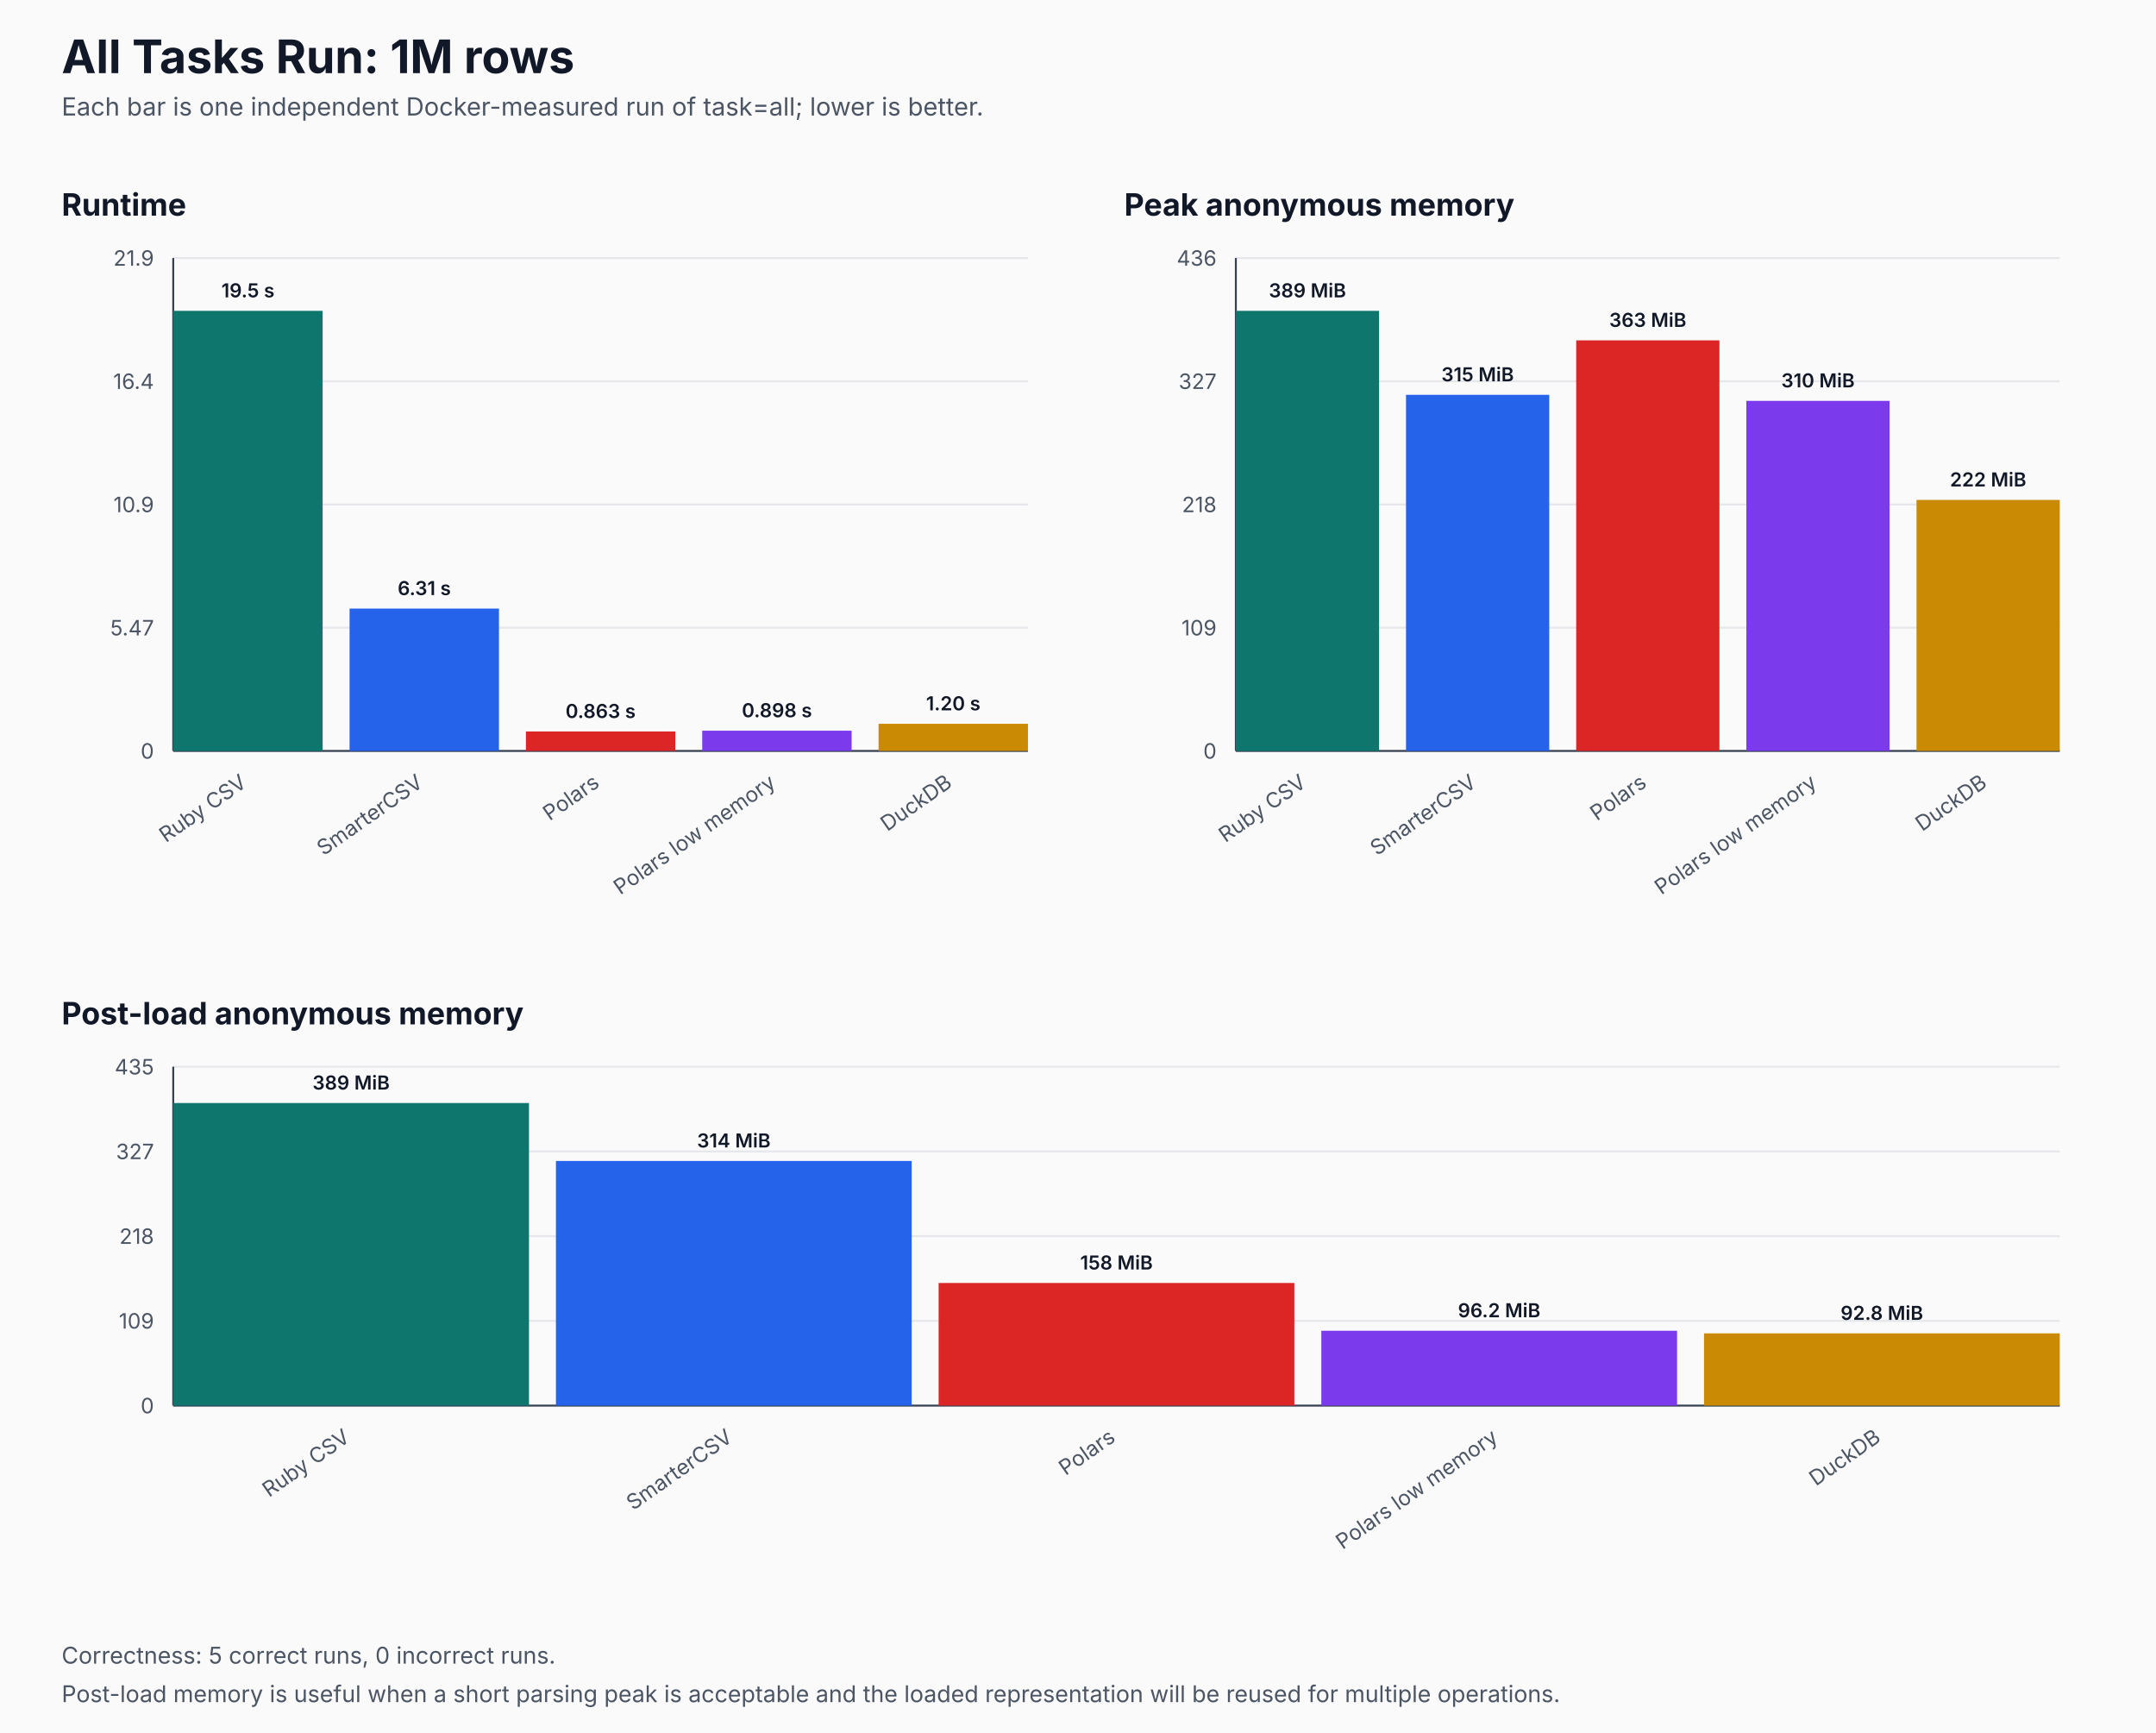
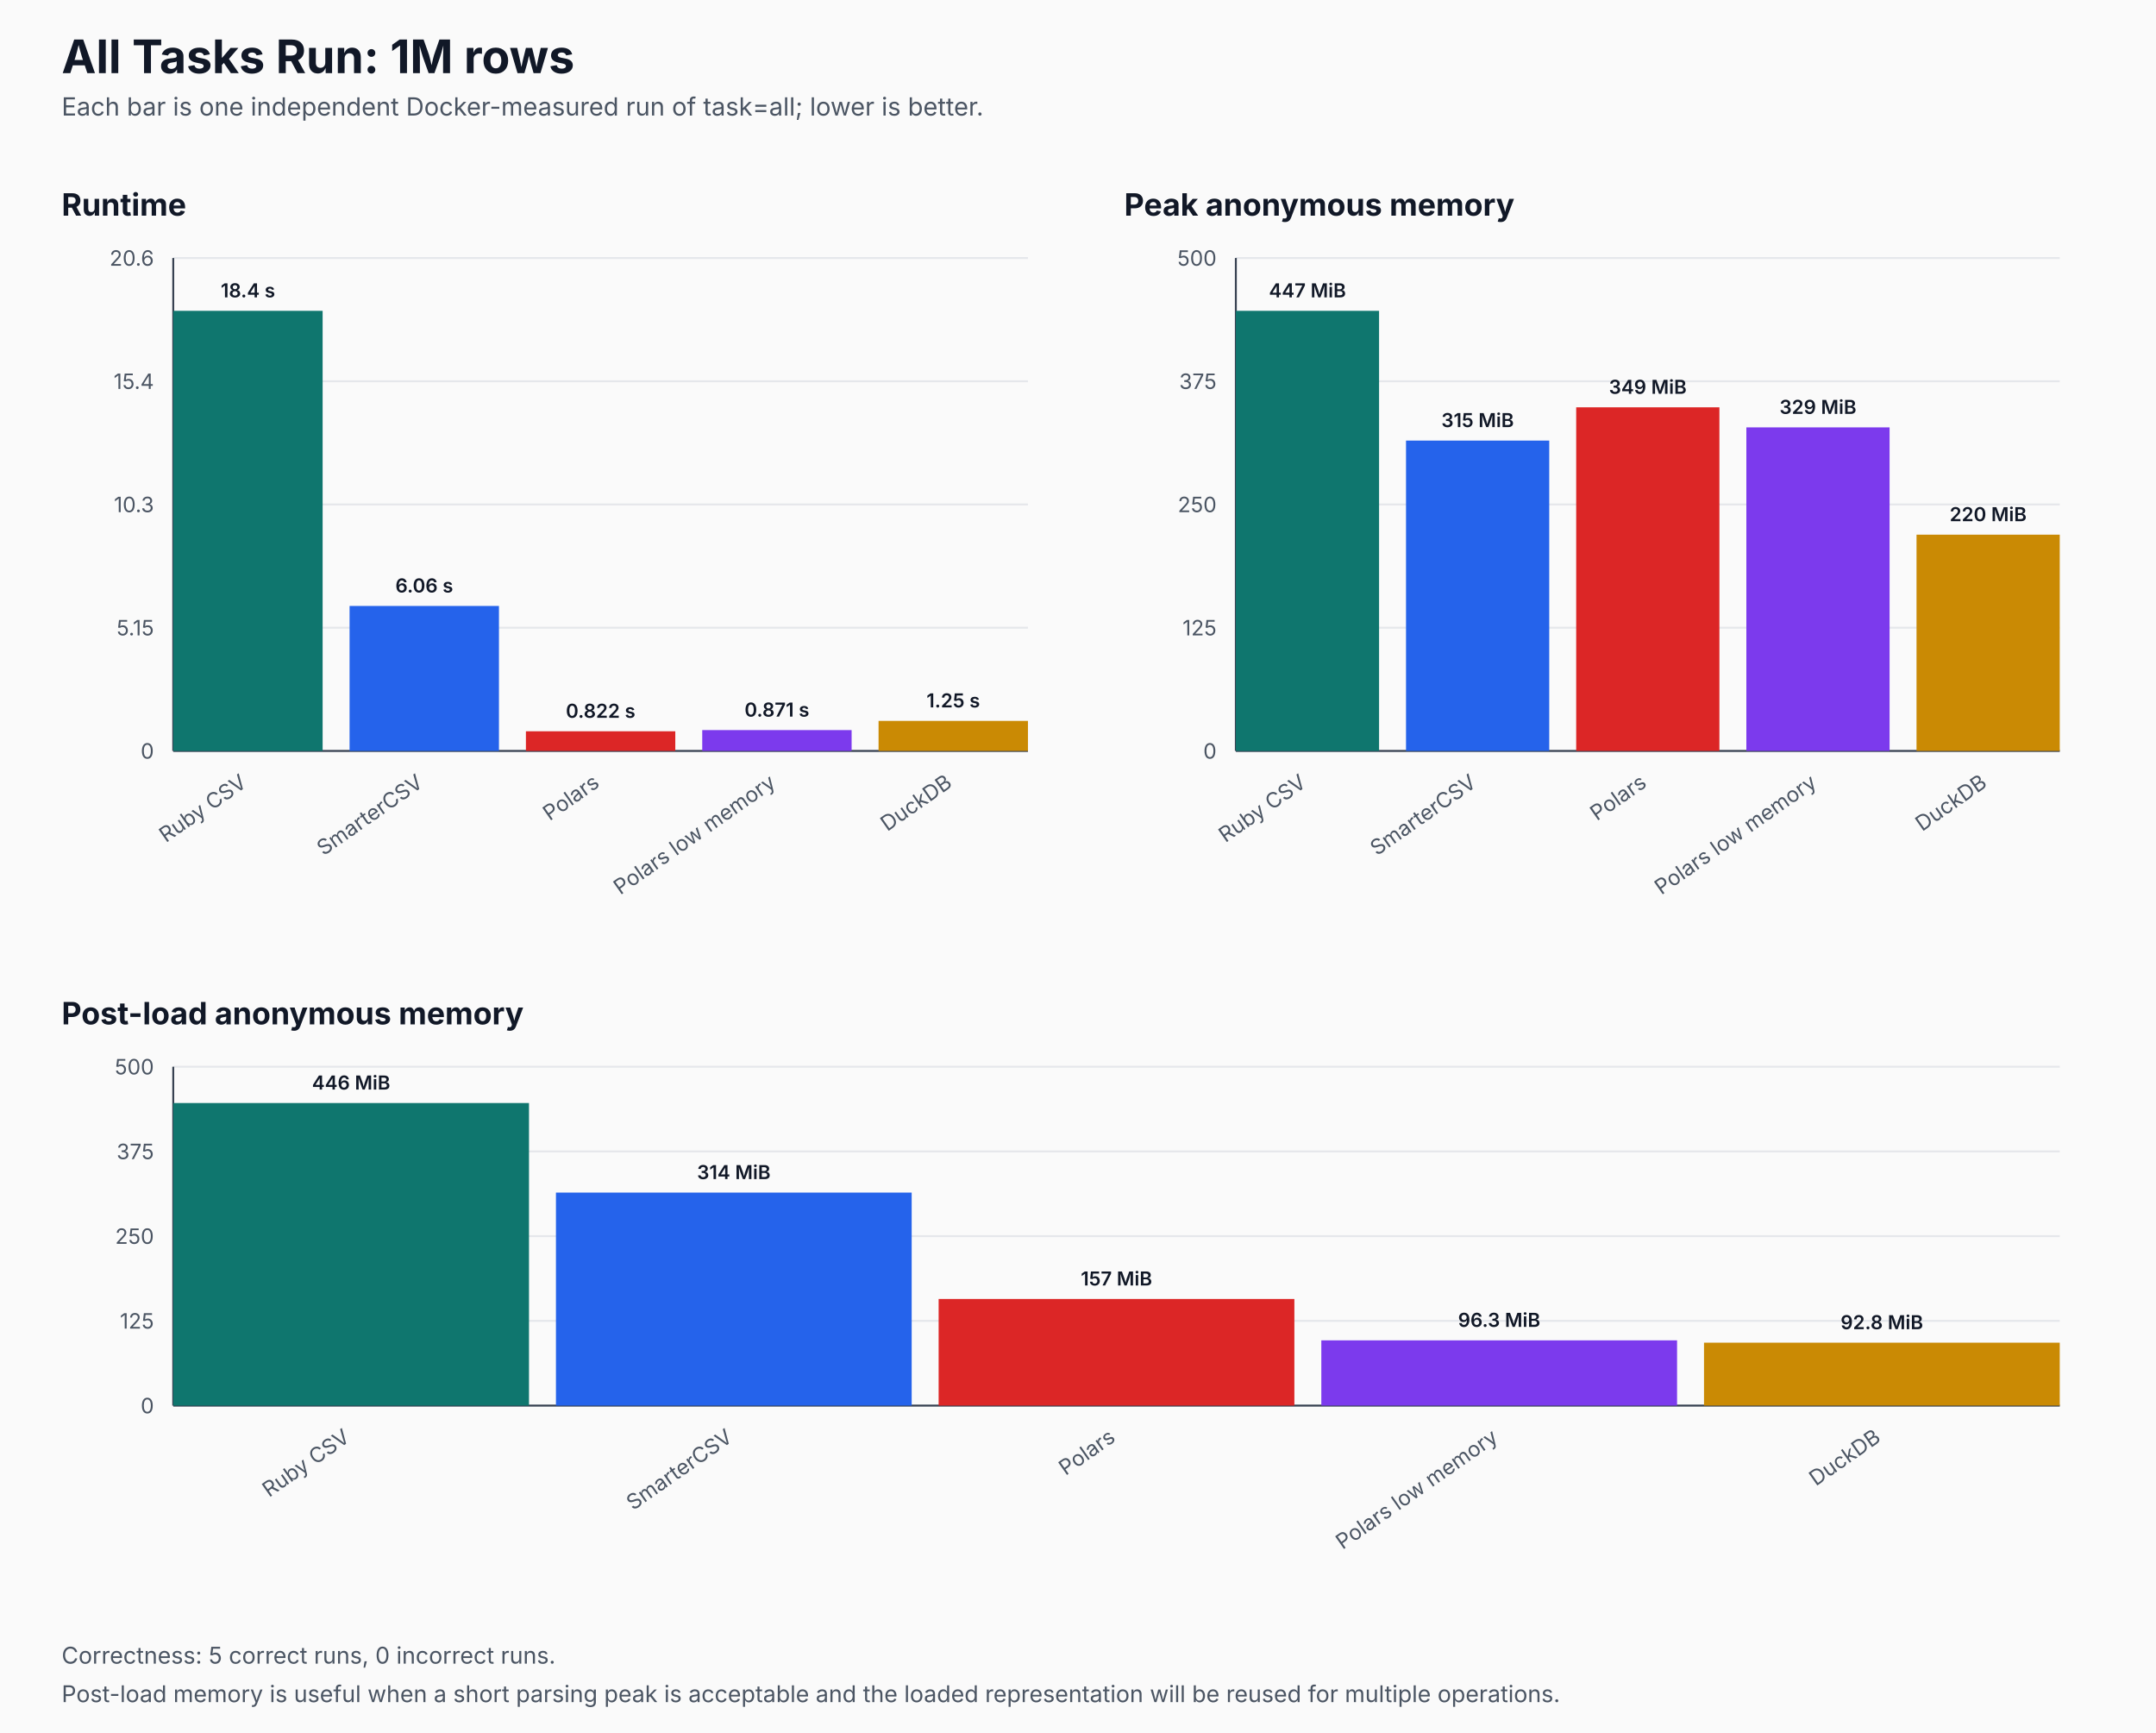
<svg xmlns="http://www.w3.org/2000/svg" width="1120" height="900" viewBox="0 0 1120 900" role="img" aria-label="All Tasks Run: 1M rows">
  <style>
    .bg { fill: #fafafa; }
    .title { fill: #111827; font: 700 24px system-ui, -apple-system, BlinkMacSystemFont, "Segoe UI", sans-serif; }
    .subtitle { fill: #4b5563; font: 400 13px system-ui, -apple-system, BlinkMacSystemFont, "Segoe UI", sans-serif; }
    .panel-title { fill: #111827; font: 700 16px system-ui, -apple-system, BlinkMacSystemFont, "Segoe UI", sans-serif; }
    .axis { stroke: #374151; stroke-width: 1; }
    .grid { stroke: #e5e7eb; stroke-width: 1; }
    .axis-label, .x-label { fill: #4b5563; font: 400 11px system-ui, -apple-system, BlinkMacSystemFont, "Segoe UI", sans-serif; }
    .value-label { fill: #111827; font: 600 10px system-ui, -apple-system, BlinkMacSystemFont, "Segoe UI", sans-serif; }
    .note { fill: #4b5563; font: 400 12px system-ui, -apple-system, BlinkMacSystemFont, "Segoe UI", sans-serif; }
    .legend-text { fill: #111827; font: 500 12px system-ui, -apple-system, BlinkMacSystemFont, "Segoe UI", sans-serif; }
  </style>
  <rect width="100%" height="100%" class="bg" />
  <text x="32" y="38" class="title">All Tasks Run: 1M rows</text>
  <text x="32" y="60" class="subtitle">Each bar is one independent Docker-measured run of task=all; lower is better.</text>
  <text x="32" y="112" class="panel-title">Runtime</text>
  <line x1="90" y1="390.0" x2="534" y2="390.0" class="grid" />
  <text x="80" y="394.0" class="axis-label" text-anchor="end">0</text>
  <line x1="90" y1="326.0" x2="534" y2="326.0" class="grid" />
-   <text x="80" y="330.0" class="axis-label" text-anchor="end">5.47</text>
+   <text x="80" y="330.0" class="axis-label" text-anchor="end">5.15</text>
  <line x1="90" y1="262.0" x2="534" y2="262.0" class="grid" />
-   <text x="80" y="266.0" class="axis-label" text-anchor="end">10.9</text>
+   <text x="80" y="266.0" class="axis-label" text-anchor="end">10.3</text>
  <line x1="90" y1="198.0" x2="534" y2="198.0" class="grid" />
-   <text x="80" y="202.0" class="axis-label" text-anchor="end">16.4</text>
+   <text x="80" y="202.0" class="axis-label" text-anchor="end">15.4</text>
  <line x1="90" y1="134.0" x2="534" y2="134.0" class="grid" />
-   <text x="80" y="138.0" class="axis-label" text-anchor="end">21.9</text>
+   <text x="80" y="138.0" class="axis-label" text-anchor="end">20.6</text>
  <line x1="90" y1="390" x2="534" y2="390" class="axis" />
  <line x1="90" y1="134" x2="90" y2="390" class="axis" />
  <rect x="90.0" y="161.43" width="77.6" height="228.57" fill="#0f766e" />
-   <text x="128.8" y="154.43" class="value-label" text-anchor="middle">19.5 s</text>
+   <text x="128.8" y="154.43" class="value-label" text-anchor="middle">18.4 s</text>
  <text x="128.8" y="408" class="x-label" text-anchor="end" transform="rotate(-35 128.8 408)">Ruby CSV</text>
-   <rect x="181.6" y="316.06" width="77.6" height="73.94" fill="#2563eb" />
-   <text x="220.4" y="309.06" class="value-label" text-anchor="middle">6.31 s</text>
+   <rect x="181.6" y="314.7" width="77.6" height="75.3" fill="#2563eb" />
+   <text x="220.4" y="307.7" class="value-label" text-anchor="middle">6.06 s</text>
  <text x="220.4" y="408" class="x-label" text-anchor="end" transform="rotate(-35 220.4 408)">SmarterCSV</text>
-   <rect x="273.2" y="379.89" width="77.6" height="10.11" fill="#dc2626" />
-   <text x="312.0" y="372.89" class="value-label" text-anchor="middle">0.863 s</text>
+   <rect x="273.2" y="379.79" width="77.6" height="10.21" fill="#dc2626" />
+   <text x="312.0" y="372.79" class="value-label" text-anchor="middle">0.822 s</text>
  <text x="312.0" y="408" class="x-label" text-anchor="end" transform="rotate(-35 312.0 408)">Polars</text>
-   <rect x="364.8" y="379.49" width="77.6" height="10.51" fill="#7c3aed" />
-   <text x="403.6" y="372.49" class="value-label" text-anchor="middle">0.898 s</text>
+   <rect x="364.8" y="379.17" width="77.6" height="10.83" fill="#7c3aed" />
+   <text x="403.6" y="372.17" class="value-label" text-anchor="middle">0.871 s</text>
  <text x="403.6" y="408" class="x-label" text-anchor="end" transform="rotate(-35 403.6 408)">Polars low memory</text>
-   <rect x="456.4" y="375.9" width="77.6" height="14.1" fill="#ca8a04" />
-   <text x="495.2" y="368.9" class="value-label" text-anchor="middle">1.20 s</text>
+   <rect x="456.4" y="374.4" width="77.6" height="15.6" fill="#ca8a04" />
+   <text x="495.2" y="367.4" class="value-label" text-anchor="middle">1.25 s</text>
  <text x="495.2" y="408" class="x-label" text-anchor="end" transform="rotate(-35 495.2 408)">DuckDB</text>
  <text x="584" y="112" class="panel-title">Peak anonymous memory</text>
  <line x1="642" y1="390.0" x2="1070" y2="390.0" class="grid" />
  <text x="632" y="394.0" class="axis-label" text-anchor="end">0</text>
  <line x1="642" y1="326.0" x2="1070" y2="326.0" class="grid" />
-   <text x="632" y="330.0" class="axis-label" text-anchor="end">109</text>
+   <text x="632" y="330.0" class="axis-label" text-anchor="end">125</text>
  <line x1="642" y1="262.0" x2="1070" y2="262.0" class="grid" />
-   <text x="632" y="266.0" class="axis-label" text-anchor="end">218</text>
+   <text x="632" y="266.0" class="axis-label" text-anchor="end">250</text>
  <line x1="642" y1="198.0" x2="1070" y2="198.0" class="grid" />
-   <text x="632" y="202.0" class="axis-label" text-anchor="end">327</text>
+   <text x="632" y="202.0" class="axis-label" text-anchor="end">375</text>
  <line x1="642" y1="134.0" x2="1070" y2="134.0" class="grid" />
-   <text x="632" y="138.0" class="axis-label" text-anchor="end">436</text>
+   <text x="632" y="138.0" class="axis-label" text-anchor="end">500</text>
  <line x1="642" y1="390" x2="1070" y2="390" class="axis" />
  <line x1="642" y1="134" x2="642" y2="390" class="axis" />
  <rect x="642.0" y="161.43" width="74.4" height="228.57" fill="#0f766e" />
-   <text x="679.2" y="154.43" class="value-label" text-anchor="middle">389 MiB</text>
+   <text x="679.2" y="154.43" class="value-label" text-anchor="middle">447 MiB</text>
  <text x="679.2" y="408" class="x-label" text-anchor="end" transform="rotate(-35 679.2 408)">Ruby CSV</text>
-   <rect x="730.4" y="205.05" width="74.4" height="184.95" fill="#2563eb" />
-   <text x="767.6" y="198.05" class="value-label" text-anchor="middle">315 MiB</text>
+   <rect x="730.4" y="228.82" width="74.4" height="161.18" fill="#2563eb" />
+   <text x="767.6" y="221.82" class="value-label" text-anchor="middle">315 MiB</text>
  <text x="767.6" y="408" class="x-label" text-anchor="end" transform="rotate(-35 767.6 408)">SmarterCSV</text>
-   <rect x="818.8" y="176.77" width="74.4" height="213.23" fill="#dc2626" />
-   <text x="856.0" y="169.77" class="value-label" text-anchor="middle">363 MiB</text>
+   <rect x="818.8" y="211.54" width="74.4" height="178.46" fill="#dc2626" />
+   <text x="856.0" y="204.54" class="value-label" text-anchor="middle">349 MiB</text>
  <text x="856.0" y="408" class="x-label" text-anchor="end" transform="rotate(-35 856.0 408)">Polars</text>
-   <rect x="907.2" y="208.19" width="74.4" height="181.81" fill="#7c3aed" />
-   <text x="944.4" y="201.19" class="value-label" text-anchor="middle">310 MiB</text>
+   <rect x="907.2" y="221.96" width="74.4" height="168.04" fill="#7c3aed" />
+   <text x="944.4" y="214.96" class="value-label" text-anchor="middle">329 MiB</text>
  <text x="944.4" y="408" class="x-label" text-anchor="end" transform="rotate(-35 944.4 408)">Polars low memory</text>
-   <rect x="995.6" y="259.63" width="74.4" height="130.37" fill="#ca8a04" />
-   <text x="1032.8" y="252.63" class="value-label" text-anchor="middle">222 MiB</text>
+   <rect x="995.6" y="277.68" width="74.4" height="112.32" fill="#ca8a04" />
+   <text x="1032.8" y="270.68" class="value-label" text-anchor="middle">220 MiB</text>
  <text x="1032.8" y="408" class="x-label" text-anchor="end" transform="rotate(-35 1032.8 408)">DuckDB</text>
  <text x="32" y="532" class="panel-title">Post-load anonymous memory</text>
  <line x1="90" y1="730.0" x2="1070" y2="730.0" class="grid" />
  <text x="80" y="734.0" class="axis-label" text-anchor="end">0</text>
  <line x1="90" y1="686.0" x2="1070" y2="686.0" class="grid" />
-   <text x="80" y="690.0" class="axis-label" text-anchor="end">109</text>
+   <text x="80" y="690.0" class="axis-label" text-anchor="end">125</text>
  <line x1="90" y1="642.0" x2="1070" y2="642.0" class="grid" />
-   <text x="80" y="646.0" class="axis-label" text-anchor="end">218</text>
+   <text x="80" y="646.0" class="axis-label" text-anchor="end">250</text>
  <line x1="90" y1="598.0" x2="1070" y2="598.0" class="grid" />
-   <text x="80" y="602.0" class="axis-label" text-anchor="end">327</text>
+   <text x="80" y="602.0" class="axis-label" text-anchor="end">375</text>
  <line x1="90" y1="554.0" x2="1070" y2="554.0" class="grid" />
-   <text x="80" y="558.0" class="axis-label" text-anchor="end">435</text>
+   <text x="80" y="558.0" class="axis-label" text-anchor="end">500</text>
  <line x1="90" y1="730" x2="1070" y2="730" class="axis" />
  <line x1="90" y1="554" x2="90" y2="730" class="axis" />
  <rect x="90.0" y="572.86" width="184.8" height="157.14" fill="#0f766e" />
-   <text x="182.4" y="565.86" class="value-label" text-anchor="middle">389 MiB</text>
+   <text x="182.4" y="565.86" class="value-label" text-anchor="middle">446 MiB</text>
  <text x="182.4" y="748" class="x-label" text-anchor="end" transform="rotate(-35 182.4 748)">Ruby CSV</text>
-   <rect x="288.8" y="602.94" width="184.8" height="127.06" fill="#2563eb" />
-   <text x="381.2" y="595.94" class="value-label" text-anchor="middle">314 MiB</text>
+   <rect x="288.8" y="619.37" width="184.8" height="110.63" fill="#2563eb" />
+   <text x="381.2" y="612.37" class="value-label" text-anchor="middle">314 MiB</text>
  <text x="381.2" y="748" class="x-label" text-anchor="end" transform="rotate(-35 381.2 748)">SmarterCSV</text>
-   <rect x="487.6" y="666.32" width="184.8" height="63.68" fill="#dc2626" />
-   <text x="580.0" y="659.32" class="value-label" text-anchor="middle">158 MiB</text>
+   <rect x="487.6" y="674.62" width="184.8" height="55.38" fill="#dc2626" />
+   <text x="580.0" y="667.62" class="value-label" text-anchor="middle">157 MiB</text>
  <text x="580.0" y="748" class="x-label" text-anchor="end" transform="rotate(-35 580.0 748)">Polars</text>
-   <rect x="686.4" y="691.13" width="184.8" height="38.87" fill="#7c3aed" />
-   <text x="778.8" y="684.13" class="value-label" text-anchor="middle">96.2 MiB</text>
+   <rect x="686.4" y="696.11" width="184.8" height="33.89" fill="#7c3aed" />
+   <text x="778.8" y="689.11" class="value-label" text-anchor="middle">96.3 MiB</text>
  <text x="778.8" y="748" class="x-label" text-anchor="end" transform="rotate(-35 778.8 748)">Polars low memory</text>
-   <rect x="885.2" y="692.48" width="184.8" height="37.52" fill="#ca8a04" />
-   <text x="977.6" y="685.48" class="value-label" text-anchor="middle">92.8 MiB</text>
+   <rect x="885.2" y="697.32" width="184.8" height="32.68" fill="#ca8a04" />
+   <text x="977.6" y="690.32" class="value-label" text-anchor="middle">92.8 MiB</text>
  <text x="977.6" y="748" class="x-label" text-anchor="end" transform="rotate(-35 977.6 748)">DuckDB</text>
  <text x="32" y="864" class="note">Correctness: 5 correct runs, 0 incorrect runs.</text>
  <text x="32" y="884" class="note">Post-load memory is useful when a short parsing peak is acceptable and the loaded representation will be reused for multiple operations.</text>
</svg>
